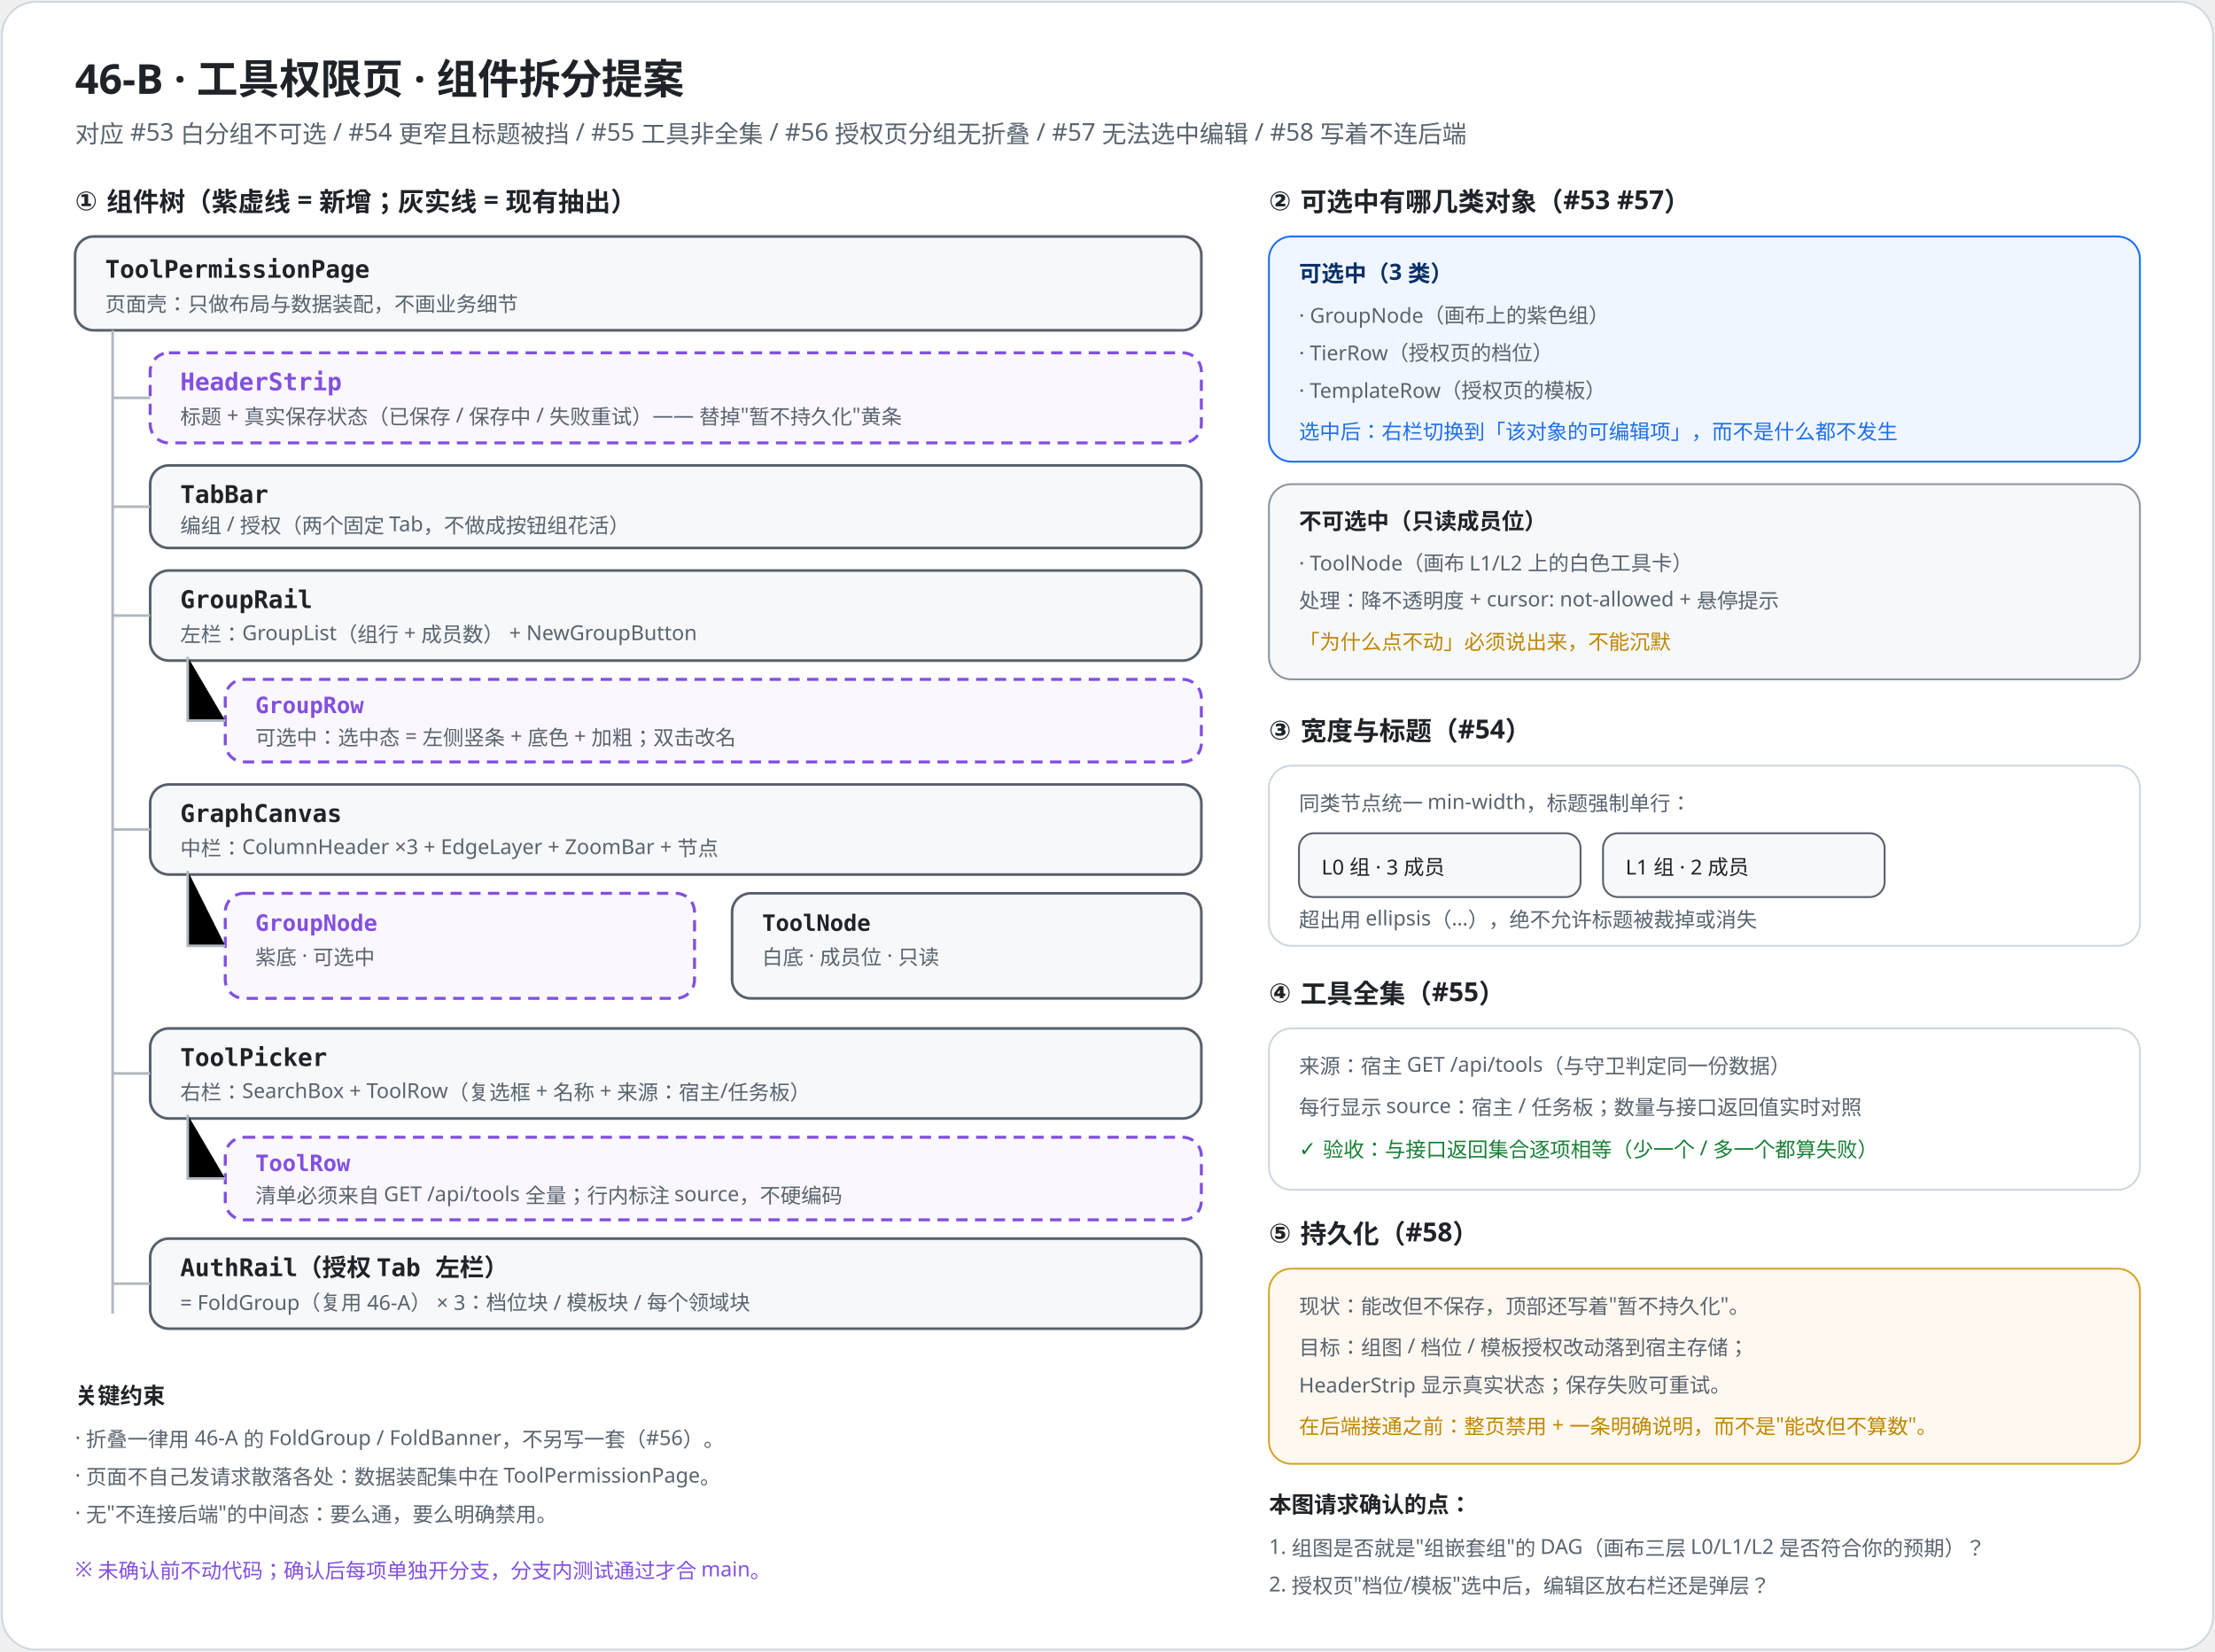
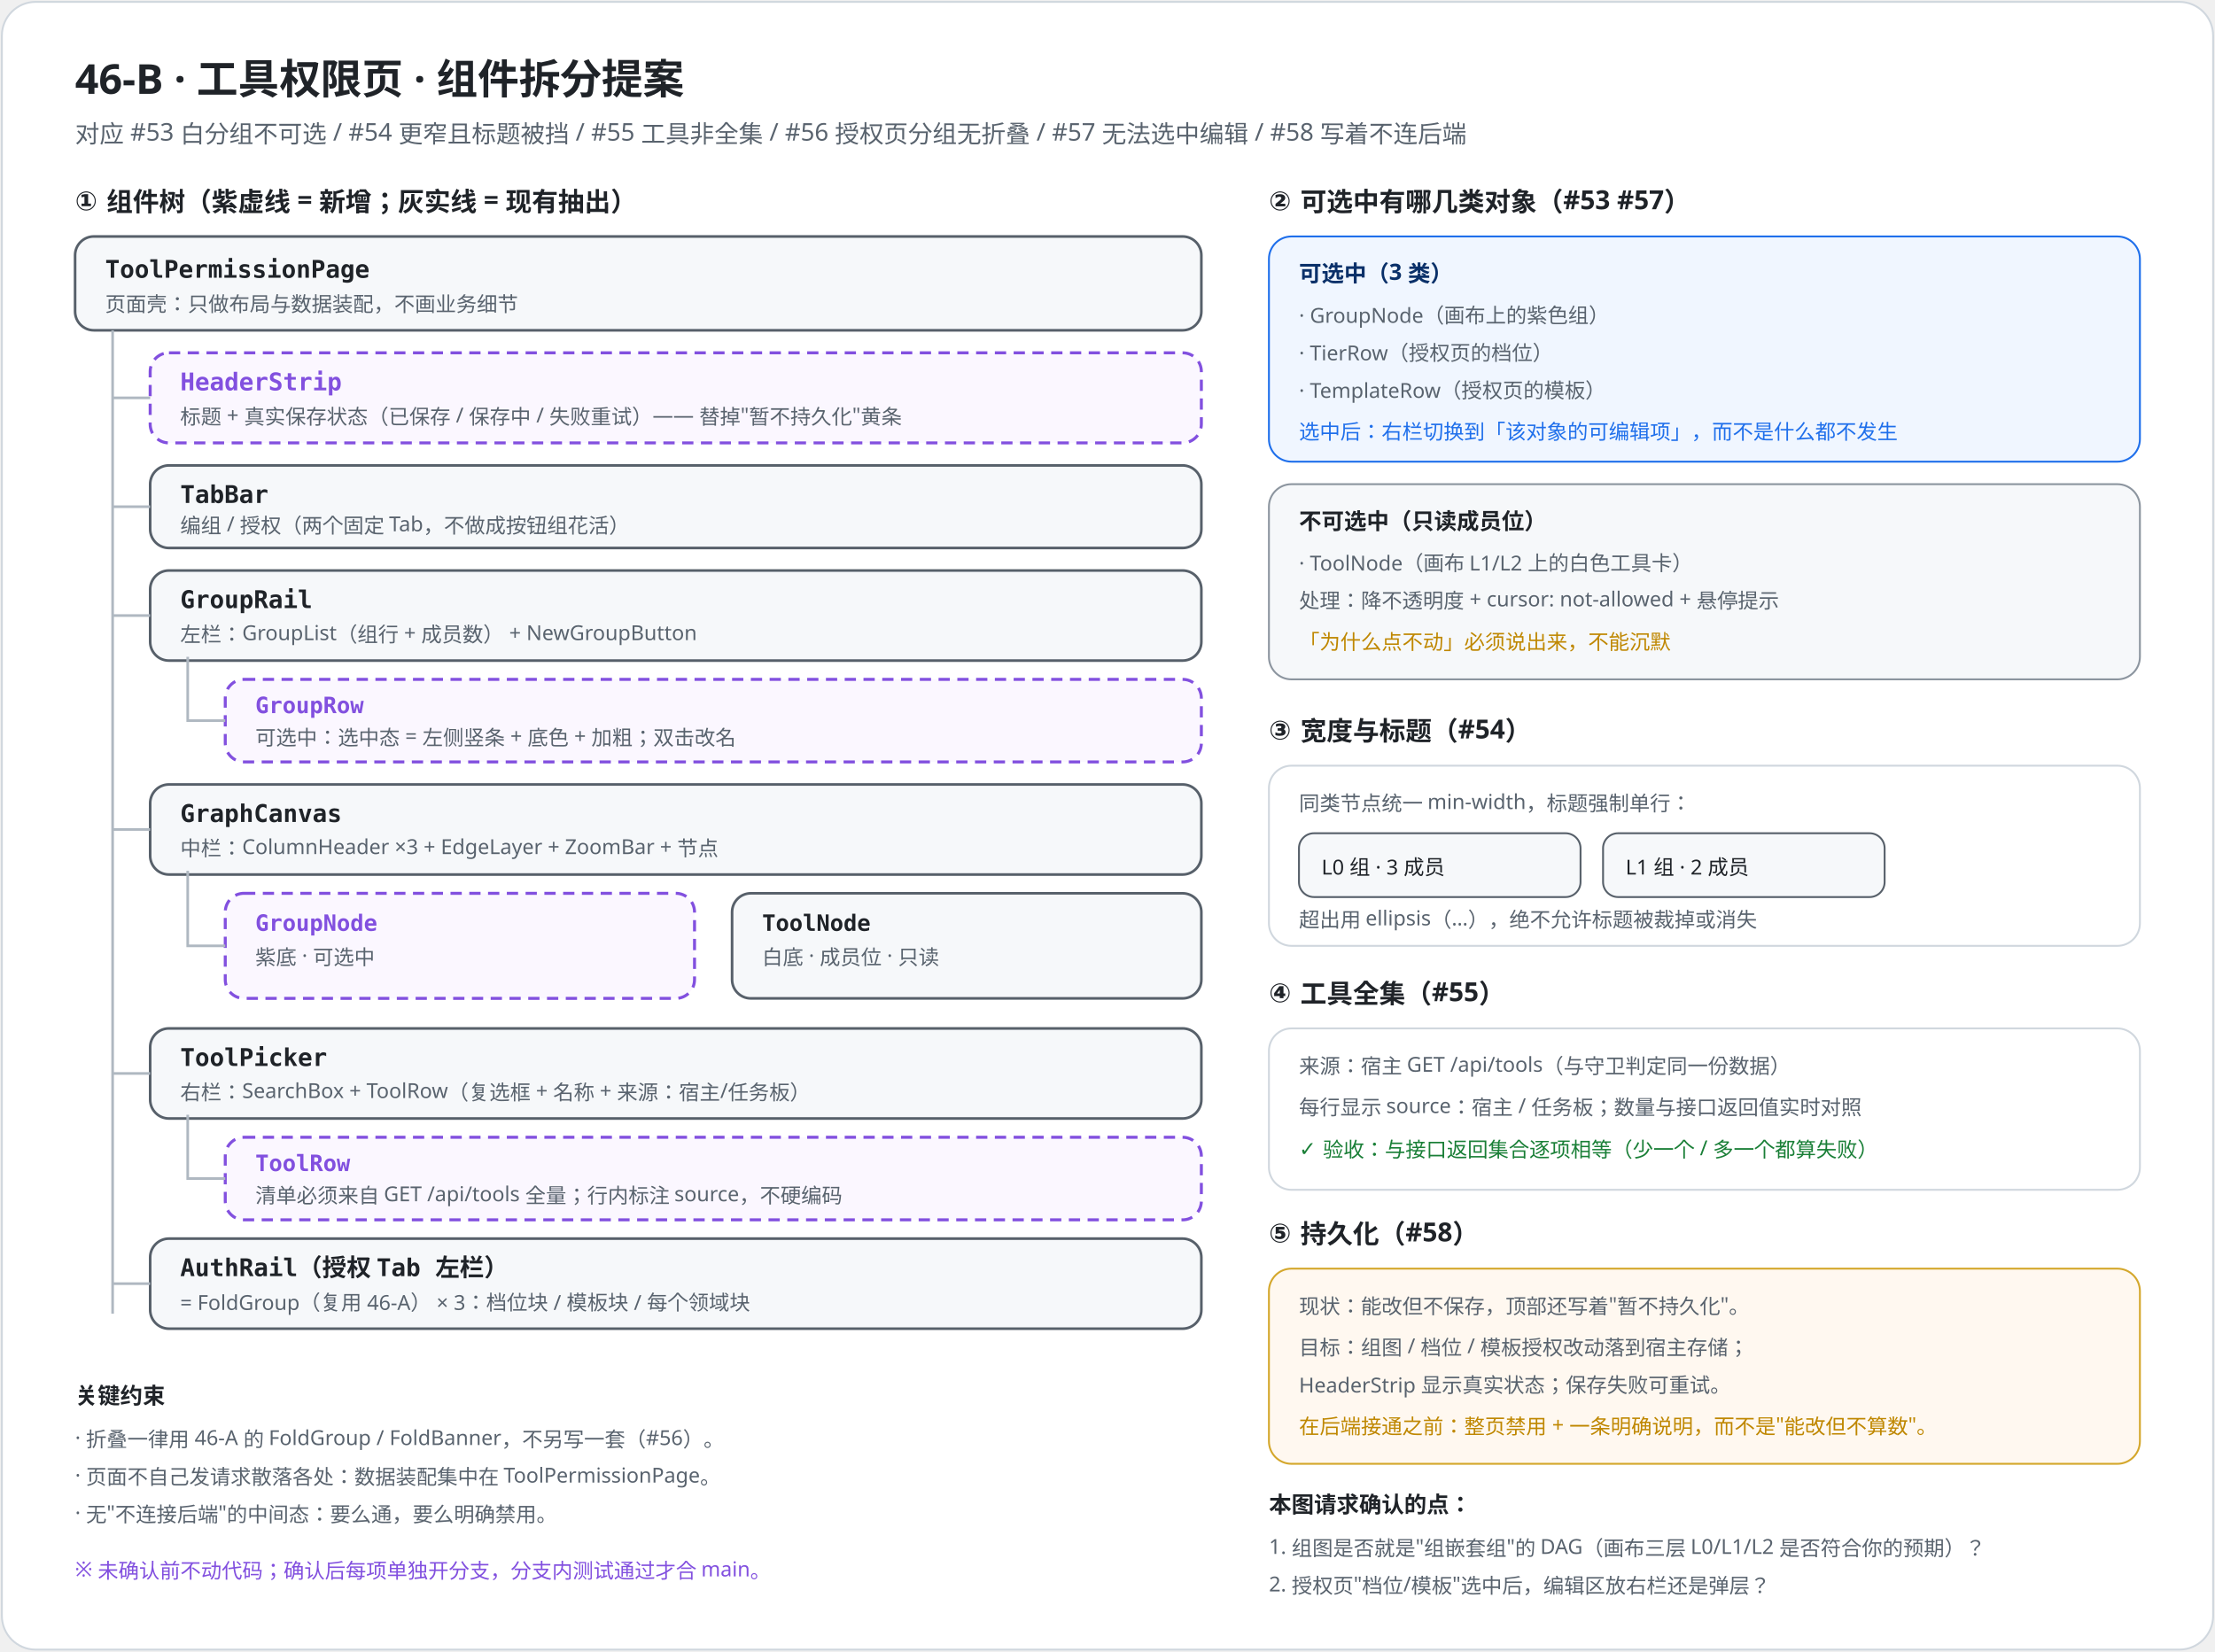
<svg xmlns="http://www.w3.org/2000/svg" width="1180" height="880" viewBox="0 0 1180 880" font-family="Segoe UI, Microsoft YaHei, sans-serif">
  <rect x="1" y="1" width="1178" height="878" rx="18" fill="#ffffff" stroke="#d0d7de" />
  <text x="40" y="50" font-size="22" font-weight="700" fill="#1f2328">46-B · 工具权限页 · 组件拆分提案</text>
  <text x="40" y="76" font-size="13" fill="#59636e">对应 #53 白分组不可选 / #54 更窄且标题被挡 / #55 工具非全集 / #56 授权页分组无折叠 / #57 无法选中编辑 / #58 写着不连后端</text>
  <text x="40" y="112" font-size="14" font-weight="700" fill="#1f2328">① 组件树（紫虚线 = 新增；灰实线 = 现有抽出）</text>
  <rect x="40" y="126" width="600" height="50" rx="10" fill="#f6f8fa" stroke="#57606a" stroke-width="1.4" />
  <text x="56" y="148" font-size="13" font-weight="700" font-family="Consolas, monospace" fill="#1f2328">ToolPermissionPage</text>
  <text x="56" y="166" font-size="11" fill="#59636e">页面壳：只做布局与数据装配，不画业务细节</text>
-   <path d="M 60 176 L 60 700" stroke="#afb8c1" stroke-width="1.4" />
+   <path d="M 60 176 L 60 700" stroke="#afb8c1" stroke-width="1.4" fill="none" />
  <rect x="80" y="188" width="560" height="48" rx="10" fill="#fbf7ff" stroke="#8250df" stroke-width="1.6" stroke-dasharray="6 4" />
-   <path d="M 60 212 L 80 212" stroke="#afb8c1" stroke-width="1.4" />
+   <path d="M 60 212 L 80 212" stroke="#afb8c1" stroke-width="1.4" fill="none" />
  <text x="96" y="208" font-size="13" font-weight="700" font-family="Consolas, monospace" fill="#8250df">HeaderStrip</text>
  <text x="96" y="226" font-size="11" fill="#59636e">标题 + 真实保存状态（已保存 / 保存中 / 失败重试）—— 替掉"暂不持久化"黄条</text>
  <rect x="80" y="248" width="560" height="44" rx="10" fill="#f6f8fa" stroke="#57606a" stroke-width="1.4" />
-   <path d="M 60 270 L 80 270" stroke="#afb8c1" stroke-width="1.4" />
+   <path d="M 60 270 L 80 270" stroke="#afb8c1" stroke-width="1.4" fill="none" />
  <text x="96" y="268" font-size="13" font-weight="700" font-family="Consolas, monospace" fill="#1f2328">TabBar</text>
  <text x="96" y="284" font-size="11" fill="#59636e">编组 / 授权（两个固定 Tab，不做成按钮组花活）</text>
  <rect x="80" y="304" width="560" height="48" rx="10" fill="#f6f8fa" stroke="#57606a" stroke-width="1.4" />
-   <path d="M 60 328 L 80 328" stroke="#afb8c1" stroke-width="1.4" />
+   <path d="M 60 328 L 80 328" stroke="#afb8c1" stroke-width="1.4" fill="none" />
  <text x="96" y="324" font-size="13" font-weight="700" font-family="Consolas, monospace" fill="#1f2328">GroupRail</text>
  <text x="96" y="342" font-size="11" fill="#59636e">左栏：GroupList（组行 + 成员数） + NewGroupButton</text>
  <rect x="120" y="362" width="520" height="44" rx="10" fill="#fbf7ff" stroke="#8250df" stroke-width="1.6" stroke-dasharray="6 4" />
-   <path d="M 100 350 L 100 384 L 120 384" stroke="#afb8c1" stroke-width="1.4" />
+   <path d="M 100 350 L 100 384 L 120 384" stroke="#afb8c1" stroke-width="1.4" fill="none" />
  <text x="136" y="380" font-size="12" font-weight="700" font-family="Consolas, monospace" fill="#8250df">GroupRow</text>
  <text x="136" y="397" font-size="11" fill="#59636e">可选中：选中态 = 左侧竖条 + 底色 + 加粗；双击改名</text>
  <rect x="80" y="418" width="560" height="48" rx="10" fill="#f6f8fa" stroke="#57606a" stroke-width="1.4" />
-   <path d="M 60 442 L 80 442" stroke="#afb8c1" stroke-width="1.4" />
+   <path d="M 60 442 L 80 442" stroke="#afb8c1" stroke-width="1.4" fill="none" />
  <text x="96" y="438" font-size="13" font-weight="700" font-family="Consolas, monospace" fill="#1f2328">GraphCanvas</text>
  <text x="96" y="456" font-size="11" fill="#59636e">中栏：ColumnHeader ×3 + EdgeLayer + ZoomBar + 节点</text>
  <rect x="120" y="476" width="250" height="56" rx="10" fill="#fbf7ff" stroke="#8250df" stroke-width="1.6" stroke-dasharray="6 4" />
-   <path d="M 100 464 L 100 504 L 120 504" stroke="#afb8c1" stroke-width="1.4" />
+   <path d="M 100 464 L 100 504 L 120 504" stroke="#afb8c1" stroke-width="1.4" fill="none" />
  <text x="136" y="496" font-size="12" font-weight="700" font-family="Consolas, monospace" fill="#8250df">GroupNode</text>
  <text x="136" y="514" font-size="11" fill="#59636e">紫底 · 可选中</text>
  <rect x="390" y="476" width="250" height="56" rx="10" fill="#f6f8fa" stroke="#57606a" stroke-width="1.4" />
  <text x="406" y="496" font-size="12" font-weight="700" font-family="Consolas, monospace" fill="#1f2328">ToolNode</text>
  <text x="406" y="514" font-size="11" fill="#59636e">白底 · 成员位 · 只读</text>
  <rect x="80" y="548" width="560" height="48" rx="10" fill="#f6f8fa" stroke="#57606a" stroke-width="1.4" />
-   <path d="M 60 572 L 80 572" stroke="#afb8c1" stroke-width="1.4" />
+   <path d="M 60 572 L 80 572" stroke="#afb8c1" stroke-width="1.4" fill="none" />
  <text x="96" y="568" font-size="13" font-weight="700" font-family="Consolas, monospace" fill="#1f2328">ToolPicker</text>
  <text x="96" y="586" font-size="11" fill="#59636e">右栏：SearchBox + ToolRow（复选框 + 名称 + 来源：宿主/任务板）</text>
  <rect x="120" y="606" width="520" height="44" rx="10" fill="#fbf7ff" stroke="#8250df" stroke-width="1.6" stroke-dasharray="6 4" />
-   <path d="M 100 594 L 100 628 L 120 628" stroke="#afb8c1" stroke-width="1.4" />
+   <path d="M 100 594 L 100 628 L 120 628" stroke="#afb8c1" stroke-width="1.4" fill="none" />
  <text x="136" y="624" font-size="12" font-weight="700" font-family="Consolas, monospace" fill="#8250df">ToolRow</text>
  <text x="136" y="641" font-size="11" fill="#59636e">清单必须来自 GET /api/tools 全量；行内标注 source，不硬编码</text>
  <rect x="80" y="660" width="560" height="48" rx="10" fill="#f6f8fa" stroke="#57606a" stroke-width="1.4" />
-   <path d="M 60 684 L 80 684" stroke="#afb8c1" stroke-width="1.4" />
+   <path d="M 60 684 L 80 684" stroke="#afb8c1" stroke-width="1.4" fill="none" />
  <text x="96" y="680" font-size="13" font-weight="700" font-family="Consolas, monospace" fill="#1f2328">AuthRail（授权 Tab 左栏）</text>
  <text x="96" y="698" font-size="11" fill="#59636e">= FoldGroup（复用 46-A） × 3：档位块 / 模板块 / 每个领域块</text>
  <text x="676" y="112" font-size="14" font-weight="700" fill="#1f2328">② 可选中有哪几类对象（#53 #57）</text>
  <rect x="676" y="126" width="464" height="120" rx="12" fill="#f0f6ff" stroke="#1f6feb" />
  <text x="692" y="150" font-size="12" font-weight="700" fill="#0a3069">可选中（3 类）</text>
  <text x="692" y="172" font-size="11" fill="#59636e">· GroupNode（画布上的紫色组）</text>
  <text x="692" y="192" font-size="11" fill="#59636e">· TierRow（授权页的档位）</text>
  <text x="692" y="212" font-size="11" fill="#59636e">· TemplateRow（授权页的模板）</text>
  <text x="692" y="234" font-size="11" fill="#1f6feb">选中后：右栏切换到「该对象的可编辑项」，而不是什么都不发生</text>
  <rect x="676" y="258" width="464" height="104" rx="12" fill="#f6f8fa" stroke="#8c959f" />
  <text x="692" y="282" font-size="12" font-weight="700" fill="#1f2328">不可选中（只读成员位）</text>
  <text x="692" y="304" font-size="11" fill="#59636e">· ToolNode（画布 L1/L2 上的白色工具卡）</text>
  <text x="692" y="324" font-size="11" fill="#59636e">处理：降不透明度 + cursor: not-allowed + 悬停提示</text>
  <text x="692" y="346" font-size="11" fill="#bf8700">「为什么点不动」必须说出来，不能沉默</text>
  <text x="676" y="394" font-size="14" font-weight="700" fill="#1f2328">③ 宽度与标题（#54）</text>
  <rect x="676" y="408" width="464" height="96" rx="12" fill="#ffffff" stroke="#d0d7de" />
  <text x="692" y="432" font-size="11" fill="#59636e">同类节点统一 min-width，标题强制单行：</text>
  <rect x="692" y="444" width="150" height="34" rx="8" fill="#f6f8fa" stroke="#57606a" />
  <text x="704" y="466" font-size="11" fill="#1f2328">L0 组 · 3 成员</text>
  <rect x="854" y="444" width="150" height="34" rx="8" fill="#f6f8fa" stroke="#57606a" />
  <text x="866" y="466" font-size="11" fill="#1f2328">L1 组 · 2 成员</text>
  <text x="692" y="494" font-size="11" fill="#59636e">超出用 ellipsis（…），绝不允许标题被裁掉或消失</text>
  <text x="676" y="534" font-size="14" font-weight="700" fill="#1f2328">④ 工具全集（#55）</text>
  <rect x="676" y="548" width="464" height="86" rx="12" fill="#ffffff" stroke="#d0d7de" />
  <text x="692" y="572" font-size="11" fill="#59636e">来源：宿主 GET /api/tools（与守卫判定同一份数据）</text>
  <text x="692" y="594" font-size="11" fill="#59636e">每行显示 source：宿主 / 任务板；数量与接口返回值实时对照</text>
  <text x="692" y="616" font-size="11" fill="#1a7f37">✓ 验收：与接口返回集合逐项相等（少一个 / 多一个都算失败）</text>
  <text x="676" y="662" font-size="14" font-weight="700" fill="#1f2328">⑤ 持久化（#58）</text>
  <rect x="676" y="676" width="464" height="104" rx="12" fill="#fff8f0" stroke="#d4a72c" />
  <text x="692" y="700" font-size="11" fill="#59636e">现状：能改但不保存，顶部还写着"暂不持久化"。</text>
  <text x="692" y="722" font-size="11" fill="#59636e">目标：组图 / 档位 / 模板授权改动落到宿主存储；</text>
  <text x="692" y="742" font-size="11" fill="#59636e">HeaderStrip 显示真实状态；保存失败可重试。</text>
  <text x="692" y="764" font-size="11" fill="#bf8700">在后端接通之前：整页禁用 + 一条明确说明，而不是"能改但不算数"。</text>
  <text x="676" y="806" font-size="12" font-weight="700" fill="#1f2328">本图请求确认的点：</text>
  <text x="676" y="828" font-size="11" fill="#59636e">1. 组图是否就是"组嵌套组"的 DAG（画布三层 L0/L1/L2 是否符合你的预期）？</text>
  <text x="676" y="848" font-size="11" fill="#59636e">2. 授权页"档位/模板"选中后，编辑区放右栏还是弹层？</text>
  <text x="40" y="748" font-size="12" font-weight="700" fill="#1f2328">关键约束</text>
  <text x="40" y="770" font-size="11" fill="#59636e">· 折叠一律用 46-A 的 FoldGroup / FoldBanner，不另写一套（#56）。</text>
  <text x="40" y="790" font-size="11" fill="#59636e">· 页面不自己发请求散落各处：数据装配集中在 ToolPermissionPage。</text>
  <text x="40" y="810" font-size="11" fill="#59636e">· 无"不连接后端"的中间态：要么通，要么明确禁用。</text>
  <text x="40" y="840" font-size="11" fill="#8250df">※ 未确认前不动代码；确认后每项单独开分支，分支内测试通过才合 main。</text>
</svg>
